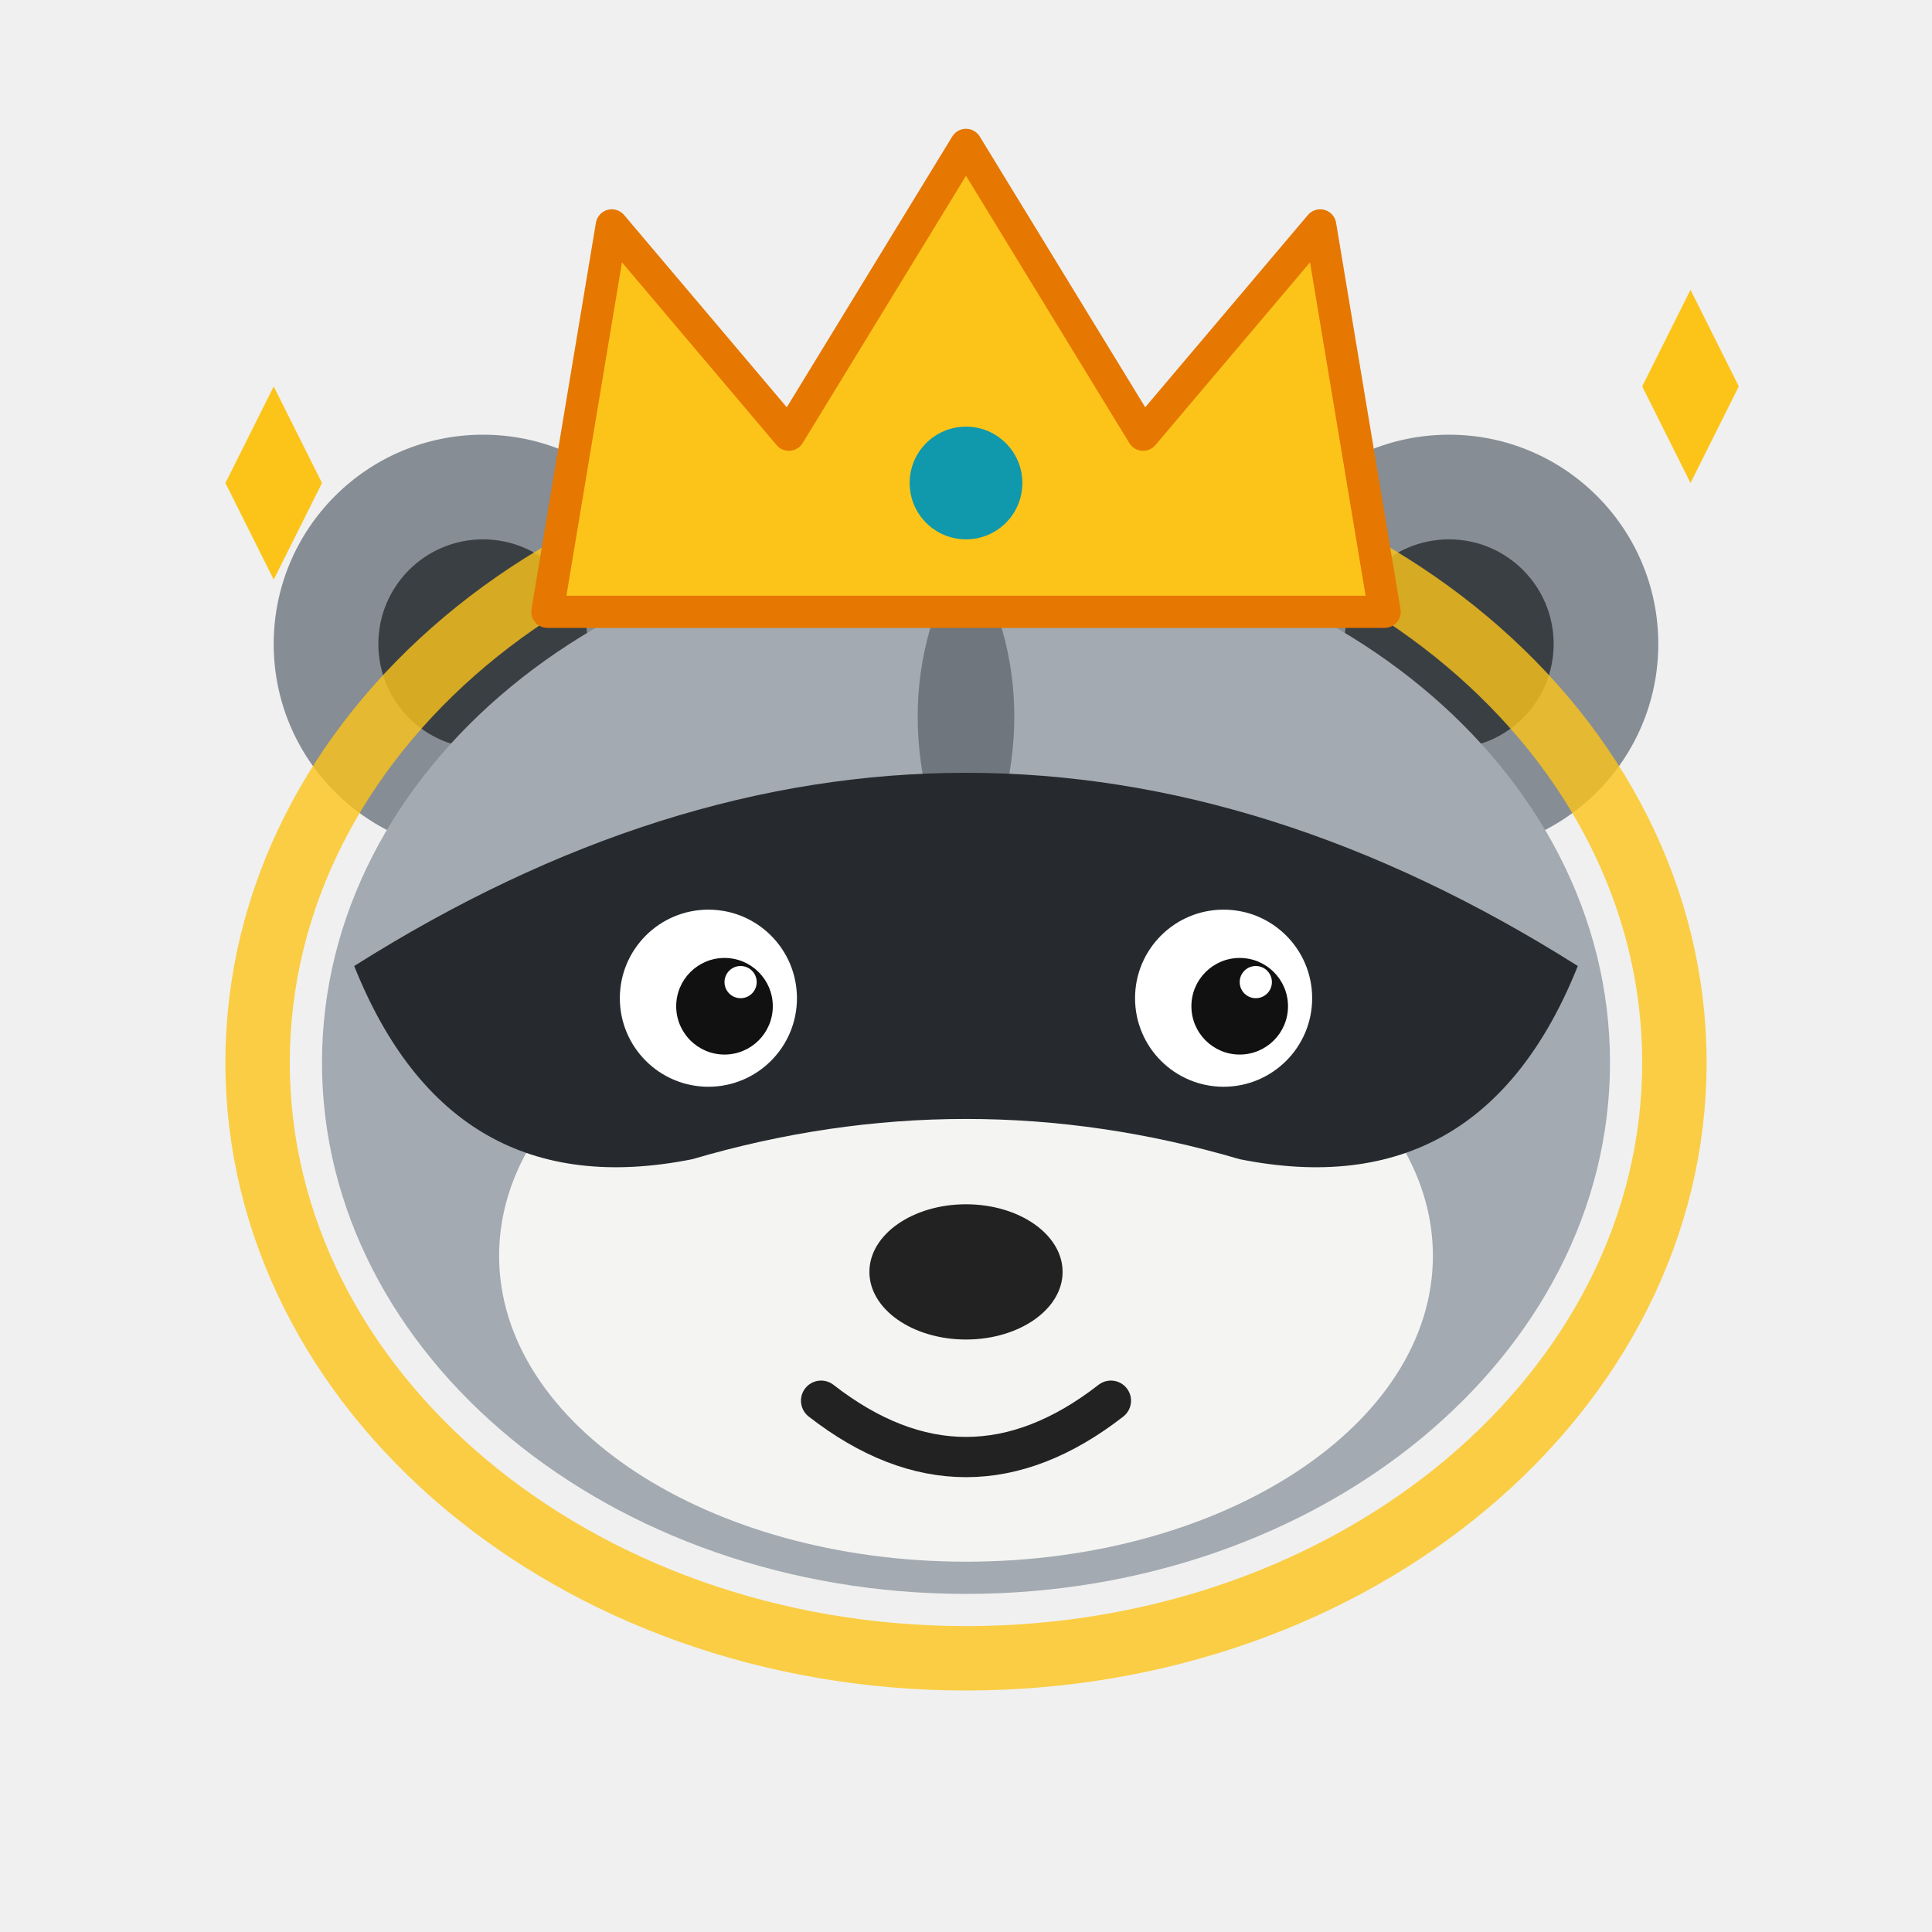
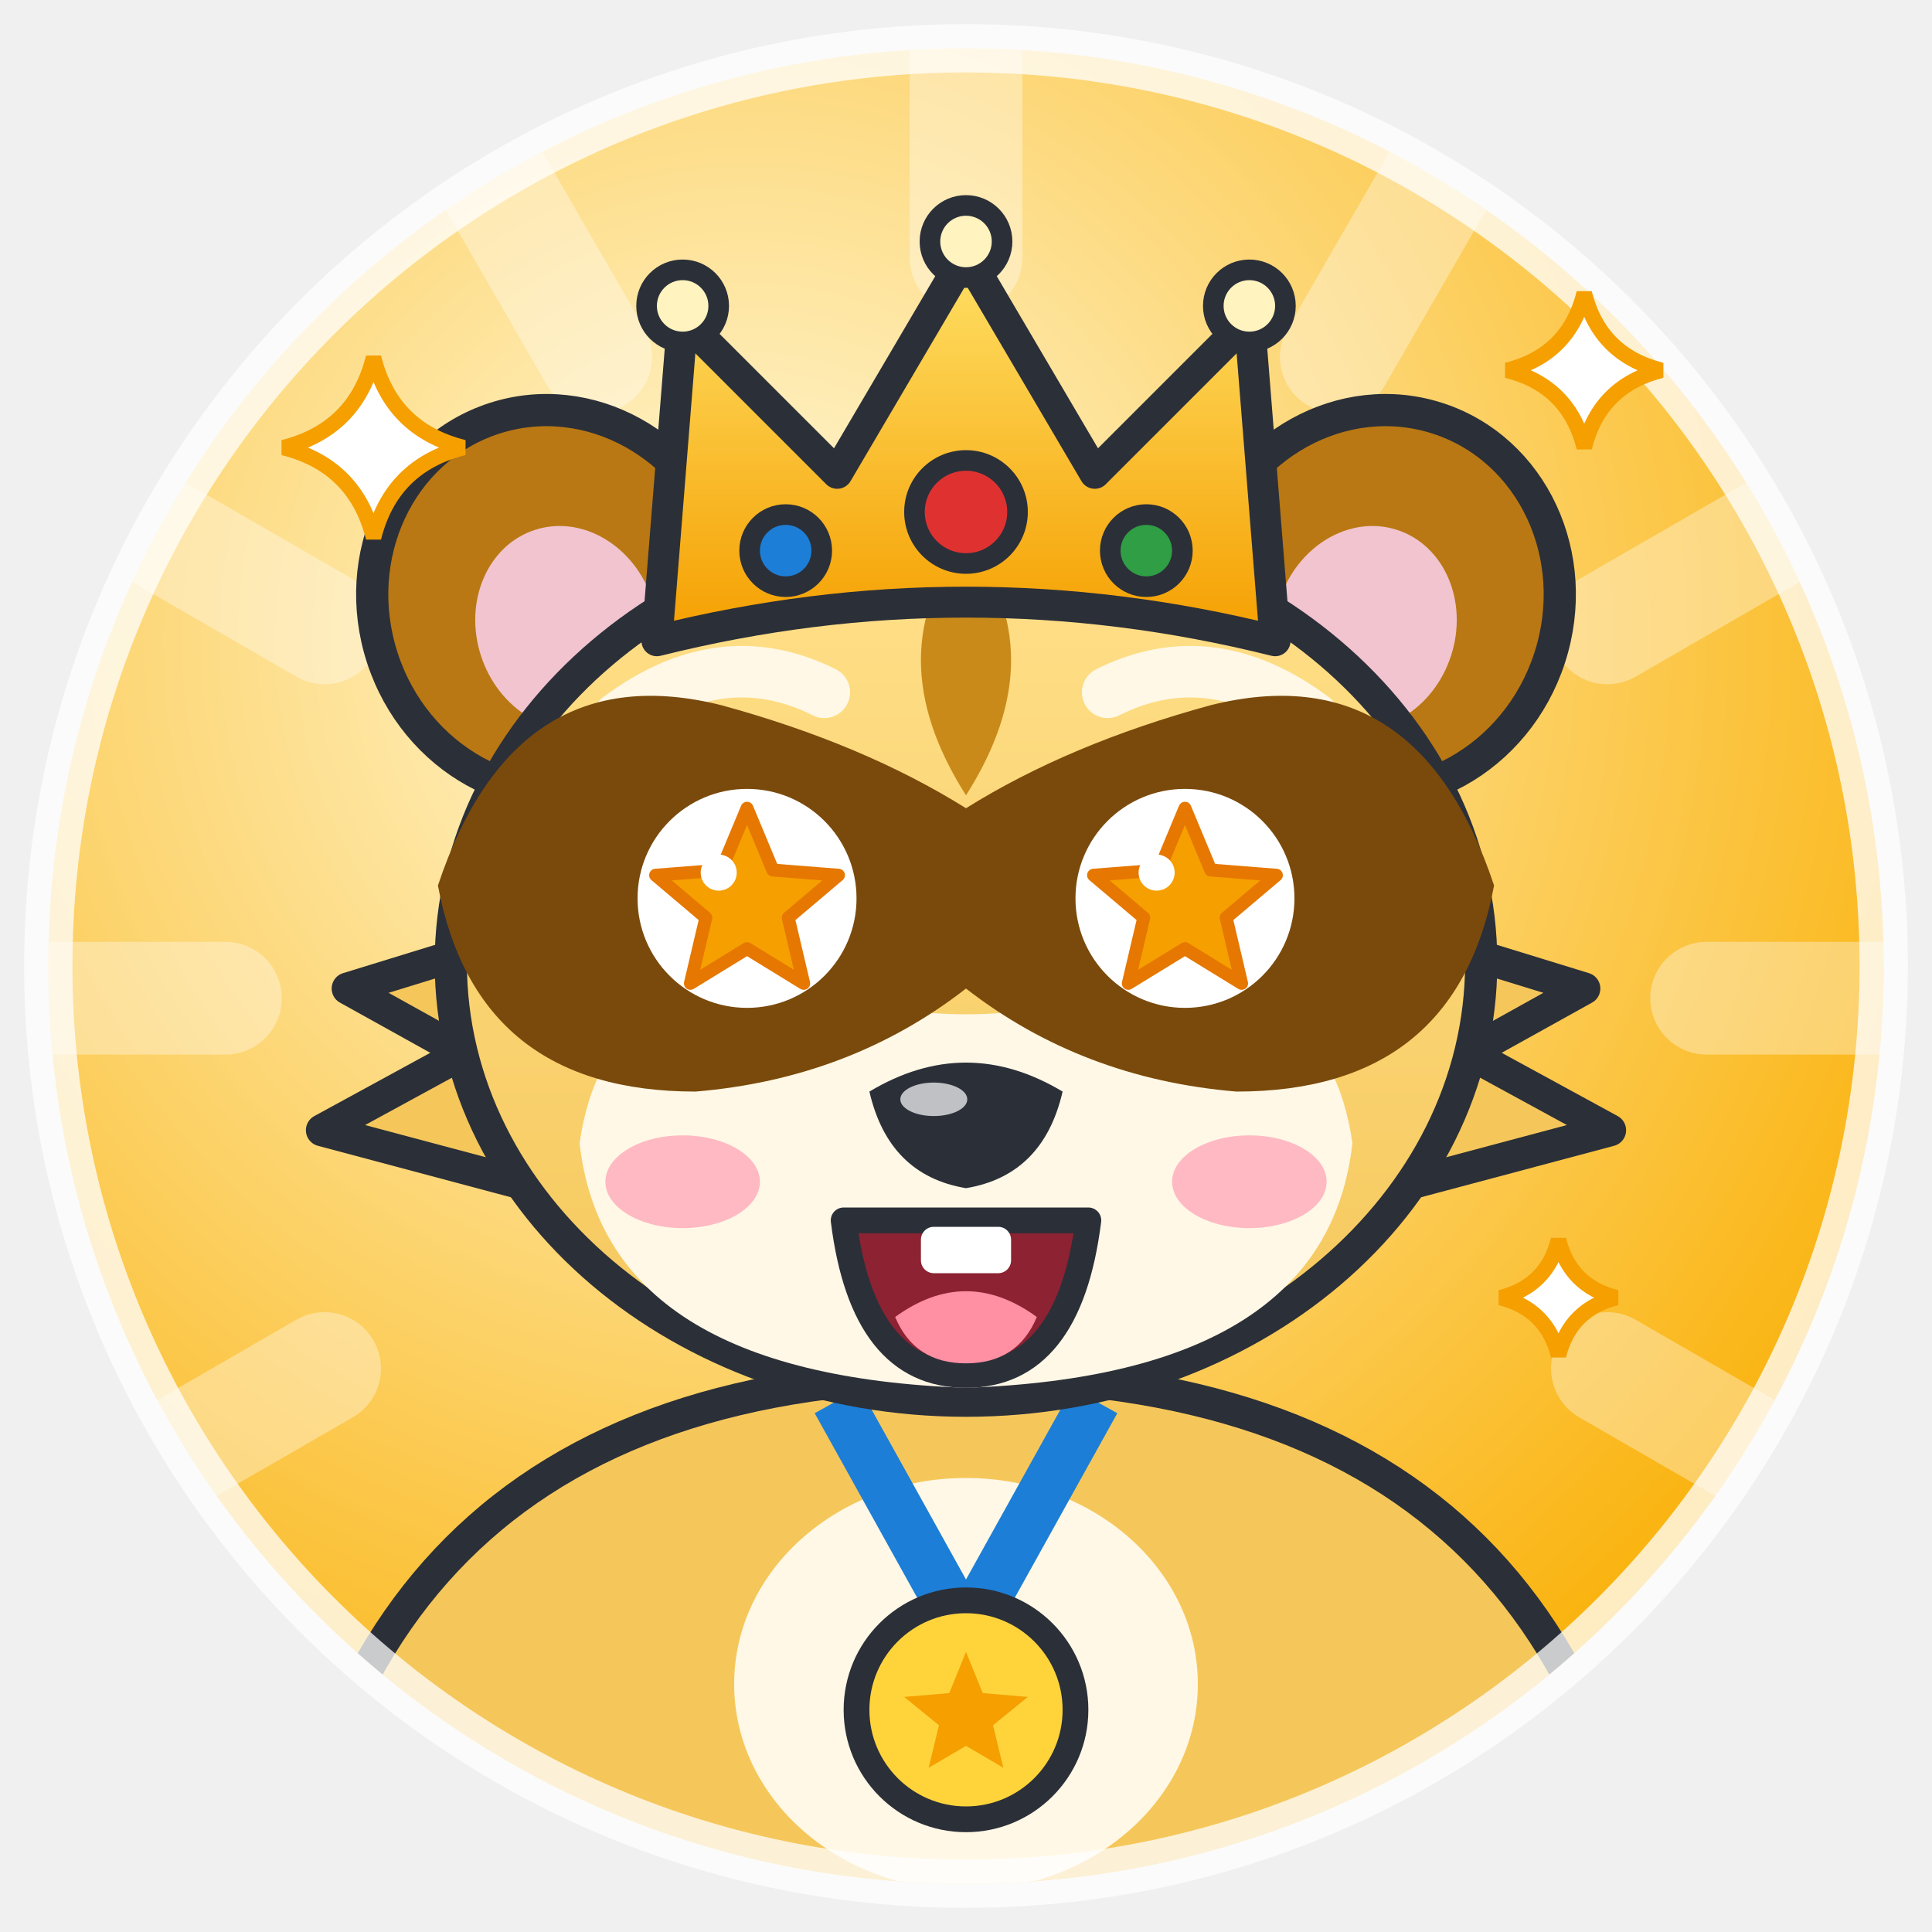
- <svg xmlns="http://www.w3.org/2000/svg" viewBox="0 0 120 120" width="512" height="512" role="img" aria-label="Golden Legend">
-   <g>
-     <circle cx="30" cy="40" r="13" fill="#868d94" />
-     <circle cx="90" cy="40" r="13" fill="#868d94" />
-     <circle cx="30" cy="40" r="6.5" fill="#3a3f44" />
-     <circle cx="90" cy="40" r="6.5" fill="#3a3f44" />
-     <ellipse cx="60" cy="66" rx="40" ry="33" fill="#a3aab1" />
-     <path d="M60 34 q-6 10 0 22 q6 -12 0 -22z" fill="#6f767d" />
-     <ellipse cx="60" cy="78" rx="29" ry="19" fill="#f4f4f2" />
-     <path d="M22 60 q38 -24 76 0 q-6 15 -21 12 q-17 -5 -34 0 q-15 3 -21 -12z" fill="#262a2e" />
-     <circle cx="44" cy="62" r="5.5" fill="#fff" />
-     <circle cx="76" cy="62" r="5.5" fill="#fff" />
-     <circle cx="45" cy="62.5" r="3" fill="#111" />
-     <circle cx="77" cy="62.5" r="3" fill="#111" />
-     <circle cx="46" cy="61" r="1" fill="#fff" />
-     <circle cx="78" cy="61" r="1" fill="#fff" />
-     <ellipse cx="60" cy="79" rx="6" ry="4.2" fill="#222" />
-     <path d="M51 87 q9 7 18 0" stroke="#222" stroke-width="2.5" fill="none" stroke-linecap="round" />
+ <svg xmlns="http://www.w3.org/2000/svg" viewBox="0 0 120 120" width="512" height="512" role="img" aria-label="Golden Legend" class="raccoon-avatar">
+   <defs>
+     <radialGradient id="rc_R_0_-bg" cx="0.38" cy="0.32" r="0.75">
+       <stop offset="0" stop-color="#fff9db" />
+       <stop offset="1" stop-color="#fab005" />
+     </radialGradient>
+     <clipPath id="rc_R_0_-clip">
+       <circle cx="60" cy="60" r="57" />
+     </clipPath>
+   </defs>
+   <g clip-path="url(#rc_R_0_-clip)">
+     <circle cx="60" cy="60" r="57" fill="url(#rc_R_0_-bg)" />
+     <g stroke="#fff" stroke-width="7" opacity="0.35" stroke-linecap="round">
+       <line x1="60" y1="16" x2="60" y2="2" transform="rotate(0 60 62)" />
+       <line x1="60" y1="16" x2="60" y2="2" transform="rotate(30 60 62)" />
+       <line x1="60" y1="16" x2="60" y2="2" transform="rotate(60 60 62)" />
+       <line x1="60" y1="16" x2="60" y2="2" transform="rotate(90 60 62)" />
+       <line x1="60" y1="16" x2="60" y2="2" transform="rotate(120 60 62)" />
+       <line x1="60" y1="16" x2="60" y2="2" transform="rotate(150 60 62)" />
+       <line x1="60" y1="16" x2="60" y2="2" transform="rotate(180 60 62)" />
+       <line x1="60" y1="16" x2="60" y2="2" transform="rotate(210 60 62)" />
+       <line x1="60" y1="16" x2="60" y2="2" transform="rotate(240 60 62)" />
+       <line x1="60" y1="16" x2="60" y2="2" transform="rotate(270 60 62)" />
+       <line x1="60" y1="16" x2="60" y2="2" transform="rotate(300 60 62)" />
+       <line x1="60" y1="16" x2="60" y2="2" transform="rotate(330 60 62)" />
+     </g>
+     <g transform="translate(12 7) scale(0.8)">
+       <g stroke="#2b2f38" stroke-width="2.5" stroke-linejoin="round">
+         <path d="M6 152 q2 -54 54 -54 q52 0 54 54z" fill="#f5c75b" />
+         <ellipse cx="60" cy="122" rx="18" ry="16" fill="#fff8e6" stroke="none" />
+         <g>
+           <path d="M50 100 l10 18 l10 -18" fill="none" stroke="#1c7ed6" stroke-width="4" />
+           <circle cx="60" cy="124" r="8.5" fill="#ffd43b" stroke-width="2" />
+           <path d="M60.0,119.5L61.3,122.7L64.8,123.0L62.1,125.2L62.9,128.5L60.0,126.8L57.1,128.5L57.9,125.2L55.2,123.0L58.7,122.7Z" fill="#f59f00" stroke="none" />
+         </g>
+       </g>
+     </g>
+   </g>
+   <circle cx="60" cy="60" r="57" fill="none" stroke="#fff" stroke-opacity="0.75" stroke-width="3" />
+   <g transform="translate(12 7) scale(0.8)">
    <g>
-       <ellipse cx="60" cy="66" rx="44" ry="37" fill="none" stroke="#fcc419" stroke-width="4" opacity="0.8" />
-       <path d="M34 38 l4 -24 l11 13 l11 -18 l11 18 l11 -13 l4 24 z" fill="#fcc419" stroke="#e67700" stroke-width="2" stroke-linejoin="round" />
-       <circle cx="60" cy="30" r="3.5" fill="#1098ad" />
-       <path d="M14 30 l3 -6 l3 6 l-3 6z M102 24 l3 -6 l3 6 l-3 6z" fill="#fcc419" />
+       <defs>
+         <linearGradient id="rc_R_9_-fur" x1="0" y1="0" x2="0" y2="1">
+           <stop offset="0" stop-color="#ffe08a" />
+           <stop offset="1" stop-color="#f5c75b" />
+         </linearGradient>
+         <linearGradient id="rc_R_9_-gold" x1="0" y1="0" x2="0" y2="1">
+           <stop offset="0" stop-color="#ffe066" />
+           <stop offset="1" stop-color="#f59f00" />
+         </linearGradient>
+       </defs>
+       <g stroke="#2b2f38" stroke-width="2.5">
+         <ellipse cx="28" cy="38" rx="14" ry="15" fill="#b97813" transform="rotate(-18 28 38)" />
+         <ellipse cx="92" cy="38" rx="14" ry="15" fill="#b97813" transform="rotate(18 92 38)" />
+       </g>
+       <ellipse cx="29" cy="40" rx="7" ry="8" fill="#f1c4cf" transform="rotate(-18 29 40)" />
+       <ellipse cx="91" cy="40" rx="7" ry="8" fill="#f1c4cf" transform="rotate(18 91 40)" />
+       <path d="M25 64 l-13 4 l9 5 l-11 6 l15 4z M95 64 l13 4 l-9 5 l11 6 l-15 4z" fill="#f5c75b" stroke="#2b2f38" stroke-width="2.5" stroke-linejoin="round" />
+       <ellipse cx="60" cy="66" rx="40" ry="34" fill="url(#rc_R_9_-fur)" stroke="#2b2f38" stroke-width="2.5" />
+       <path d="M60 33 q-7 9 0 20 q7 -11 0 -20z" fill="#c98a1a" />
+       <path d="M30 80 q2 -14 18 -12 q12 4 24 0 q16 -2 18 12 q-2 18 -30 19 q-28 -1 -30 -19z" fill="#fff8e6" />
+       <path d="M33 47 q8 -6 16 -2 M87 47 q-8 -6 -16 -2" stroke="#fff8e6" stroke-width="4" fill="none" stroke-linecap="round" />
+       <path d="M19 60 q6 -18 22 -14 q11 3 19 8 q8 -5 19 -8 q16 -4 22 14 q-3 16 -20 16 q-12 -1 -21 -8 q-9 7 -21 8 q-17 0 -20 -16z" fill="#7a4a0c" />
+       <g>
+         <circle cx="43" cy="61" r="8.5" fill="#fff" />
+         <path d="M43.0,54.0L45.0,58.8L50.1,59.2L46.2,62.5L47.4,67.6L43.0,64.9L38.6,67.6L39.8,62.5L35.9,59.2L41.0,58.8Z" fill="#f59f00" stroke="#e67700" stroke-width="1" stroke-linejoin="round" />
+         <circle cx="40.8" cy="59" r="1.4" fill="#fff" />
+       </g>
+       <g>
+         <circle cx="77" cy="61" r="8.5" fill="#fff" />
+         <path d="M77.0,54.0L79.0,58.8L84.1,59.2L80.2,62.5L81.4,67.6L77.0,64.9L72.6,67.6L73.8,62.5L69.9,59.2L75.0,58.8Z" fill="#f59f00" stroke="#e67700" stroke-width="1" stroke-linejoin="round" />
+         <circle cx="74.8" cy="59" r="1.4" fill="#fff" />
+       </g>
+       <ellipse cx="38" cy="83" rx="6" ry="3.6" fill="#ff8fab" opacity="0.6" />
+       <ellipse cx="82" cy="83" rx="6" ry="3.6" fill="#ff8fab" opacity="0.6" />
+       <path d="M52.5 76 q7.5 -4.5 15 0 q-1.5 6.5 -7.5 7.5 q-6 -1 -7.5 -7.5z" fill="#2b2f38" />
+       <ellipse cx="57.5" cy="76.6" rx="2.6" ry="1.3" fill="#fff" opacity="0.7" />
+       <g>
+         <path d="M50.5 86 h19 q-1.5 12 -9.5 12 q-8 0 -9.5 -12z" fill="#8c2232" stroke="#2b2f38" stroke-width="2" stroke-linejoin="round" />
+         <path d="M54.5 93.5 q5.5 -4 11 0 q-1.5 3.6 -5.5 3.6 q-4 0 -5.5 -3.6z" fill="#ff8fa3" />
+         <rect x="56.5" y="86.5" width="7" height="3.6" rx="1" fill="#fff" />
+       </g>
+       <g>
+         <g stroke="#2b2f38" stroke-width="2.4" stroke-linejoin="round">
+           <path d="M36 41 l2 -25 l12 12 l10 -17 l10 17 l12 -12 l2 25 q-24 -6 -48 0z" fill="url(#rc_R_9_-gold)" />
+           <g stroke-width="1.6">
+             <circle cx="38" cy="15" r="2.8" fill="#fff3bf" />
+             <circle cx="60" cy="10" r="2.8" fill="#fff3bf" />
+             <circle cx="82" cy="15" r="2.8" fill="#fff3bf" />
+             <circle cx="60" cy="31" r="4" fill="#e03131" />
+             <circle cx="46" cy="34" r="2.8" fill="#1c7ed6" />
+             <circle cx="74" cy="34" r="2.8" fill="#2f9e44" />
+           </g>
+         </g>
+         <g fill="#fff" stroke="#f59f00" stroke-width="1.2">
+           <path d="M14 19 Q15.4 24.6 21 26 Q15.4 27.4 14 33 Q12.6 27.4 7 26 Q12.6 24.6 14 19Z" />
+           <path d="M108 14 Q109.2 18.8 114 20 Q109.2 21.2 108 26 Q106.8 21.2 102 20 Q106.8 18.8 108 14Z" />
+           <path d="M106 87.5 Q106.9 91.1 110.5 92 Q106.9 92.9 106 96.5 Q105.1 92.9 101.5 92 Q105.1 91.1 106 87.5Z" />
+         </g>
+       </g>
    </g>
  </g>
</svg>
